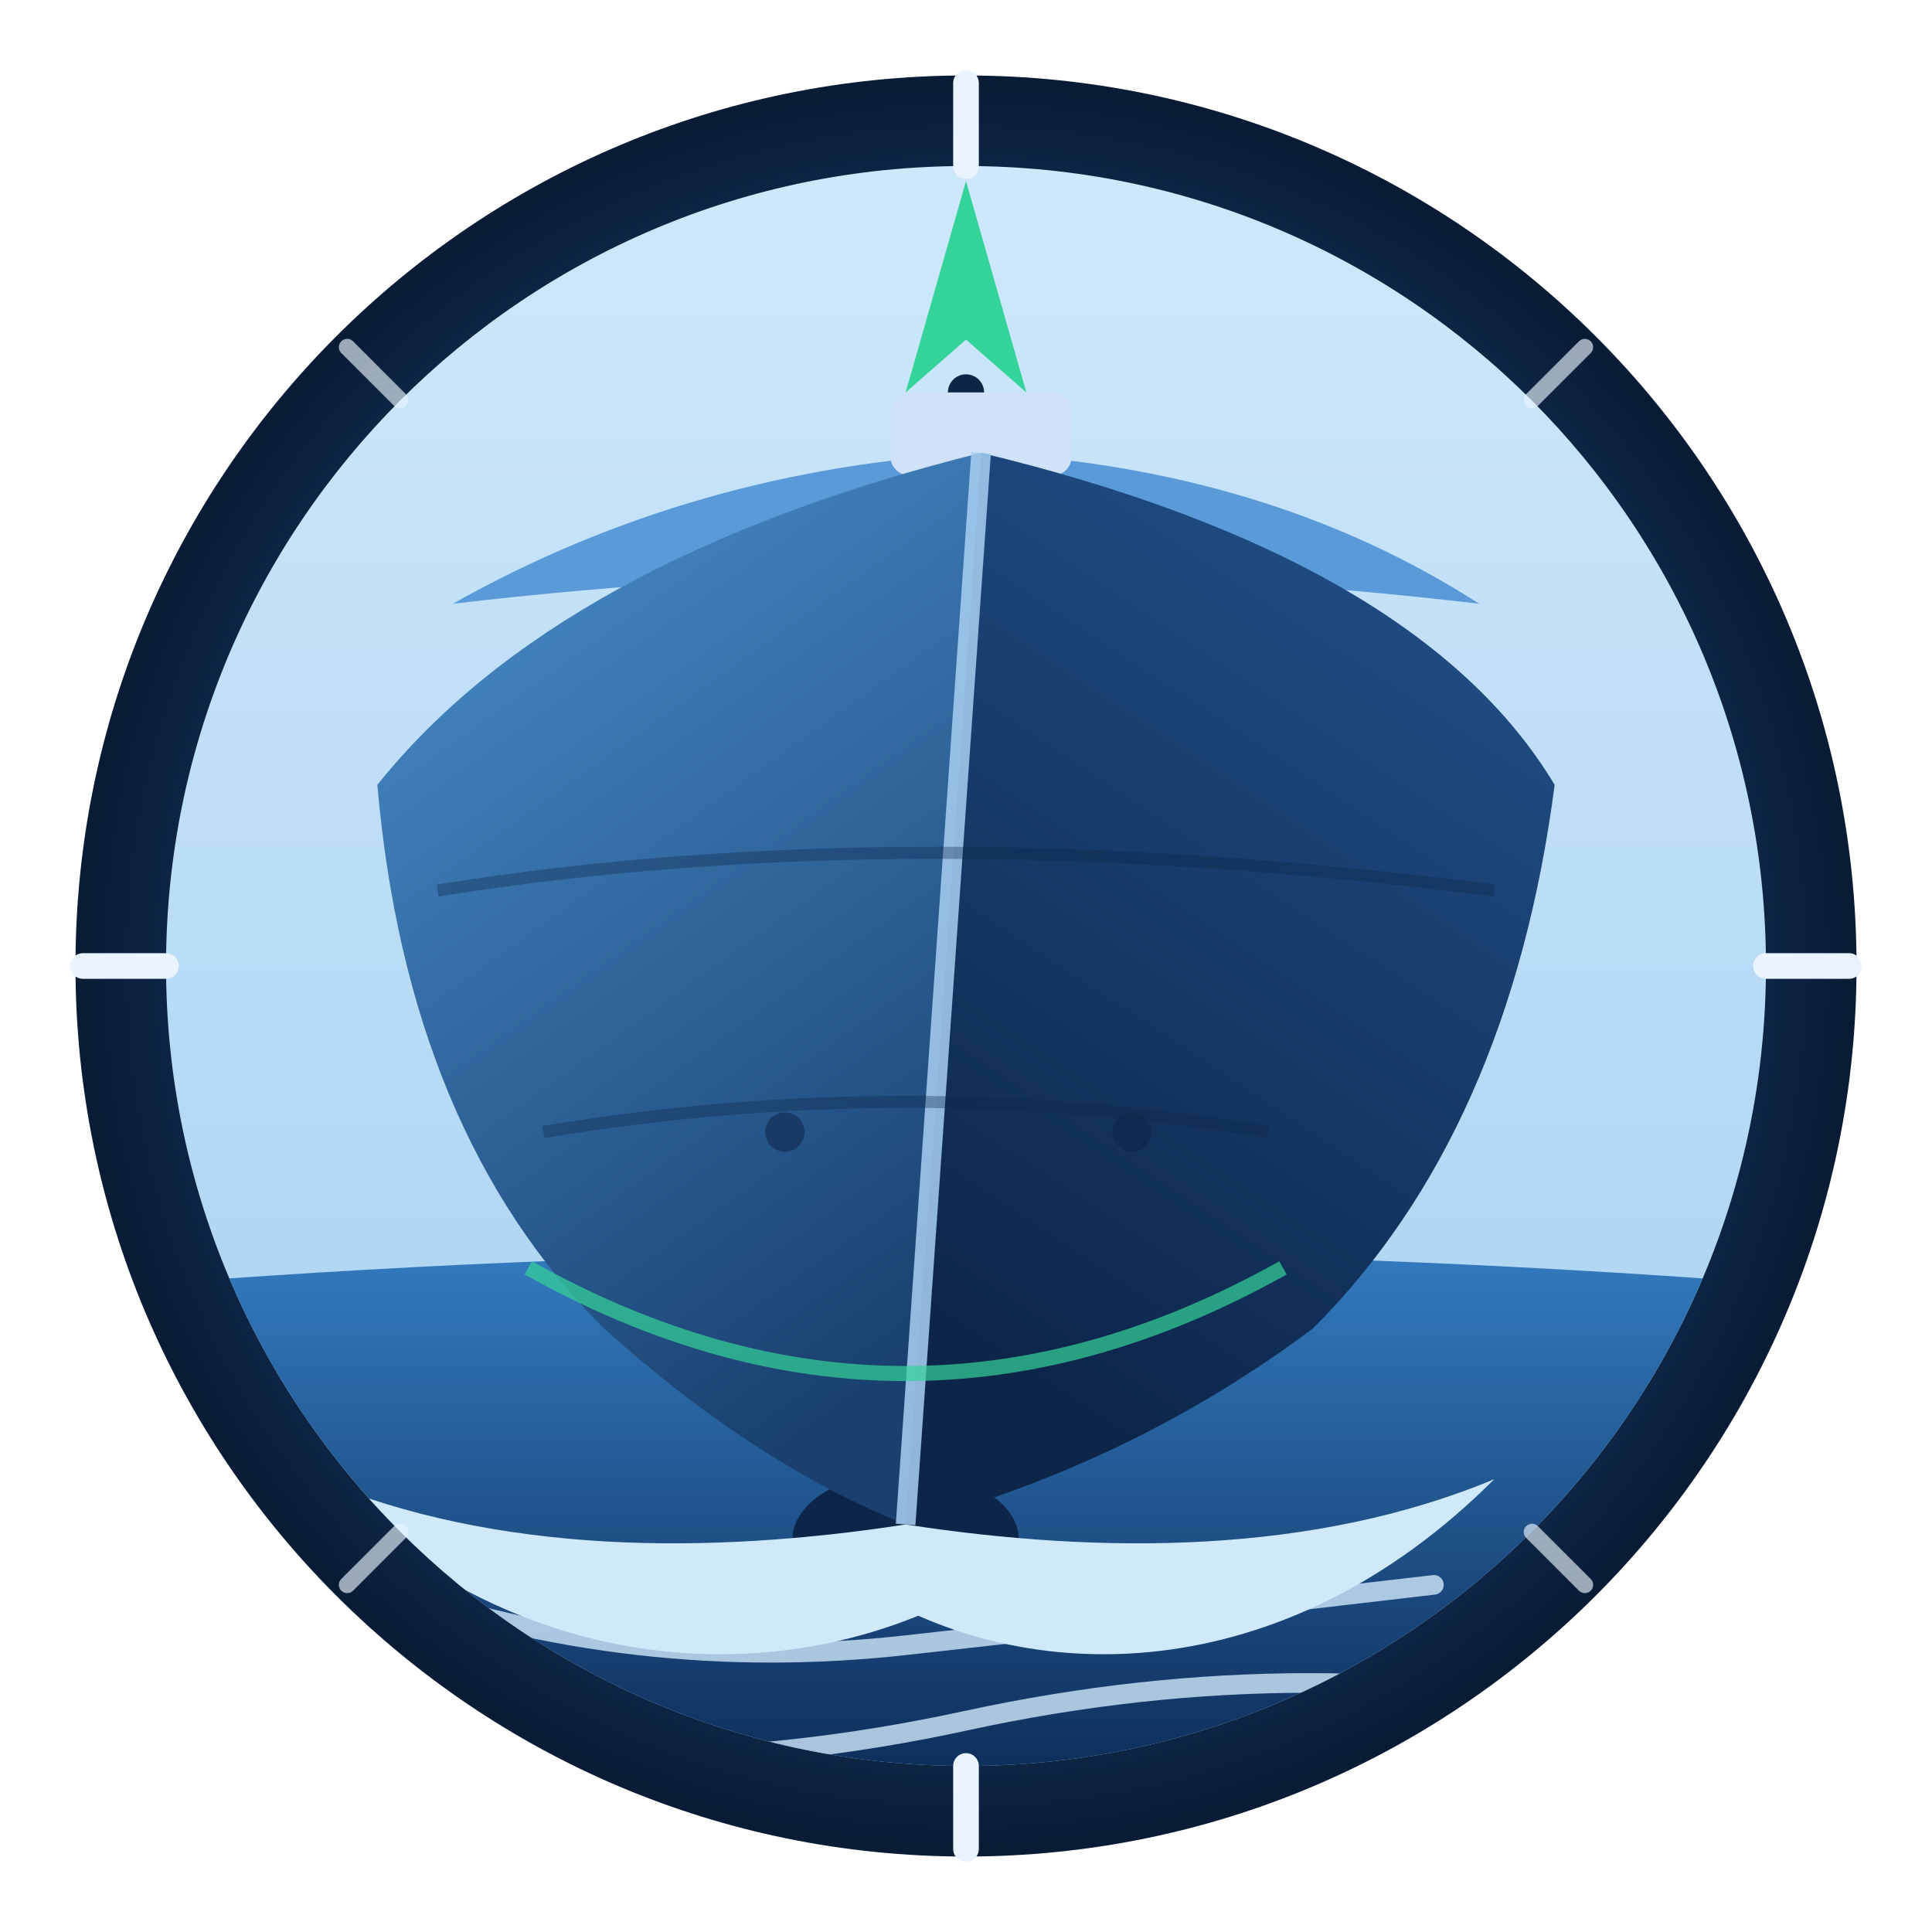
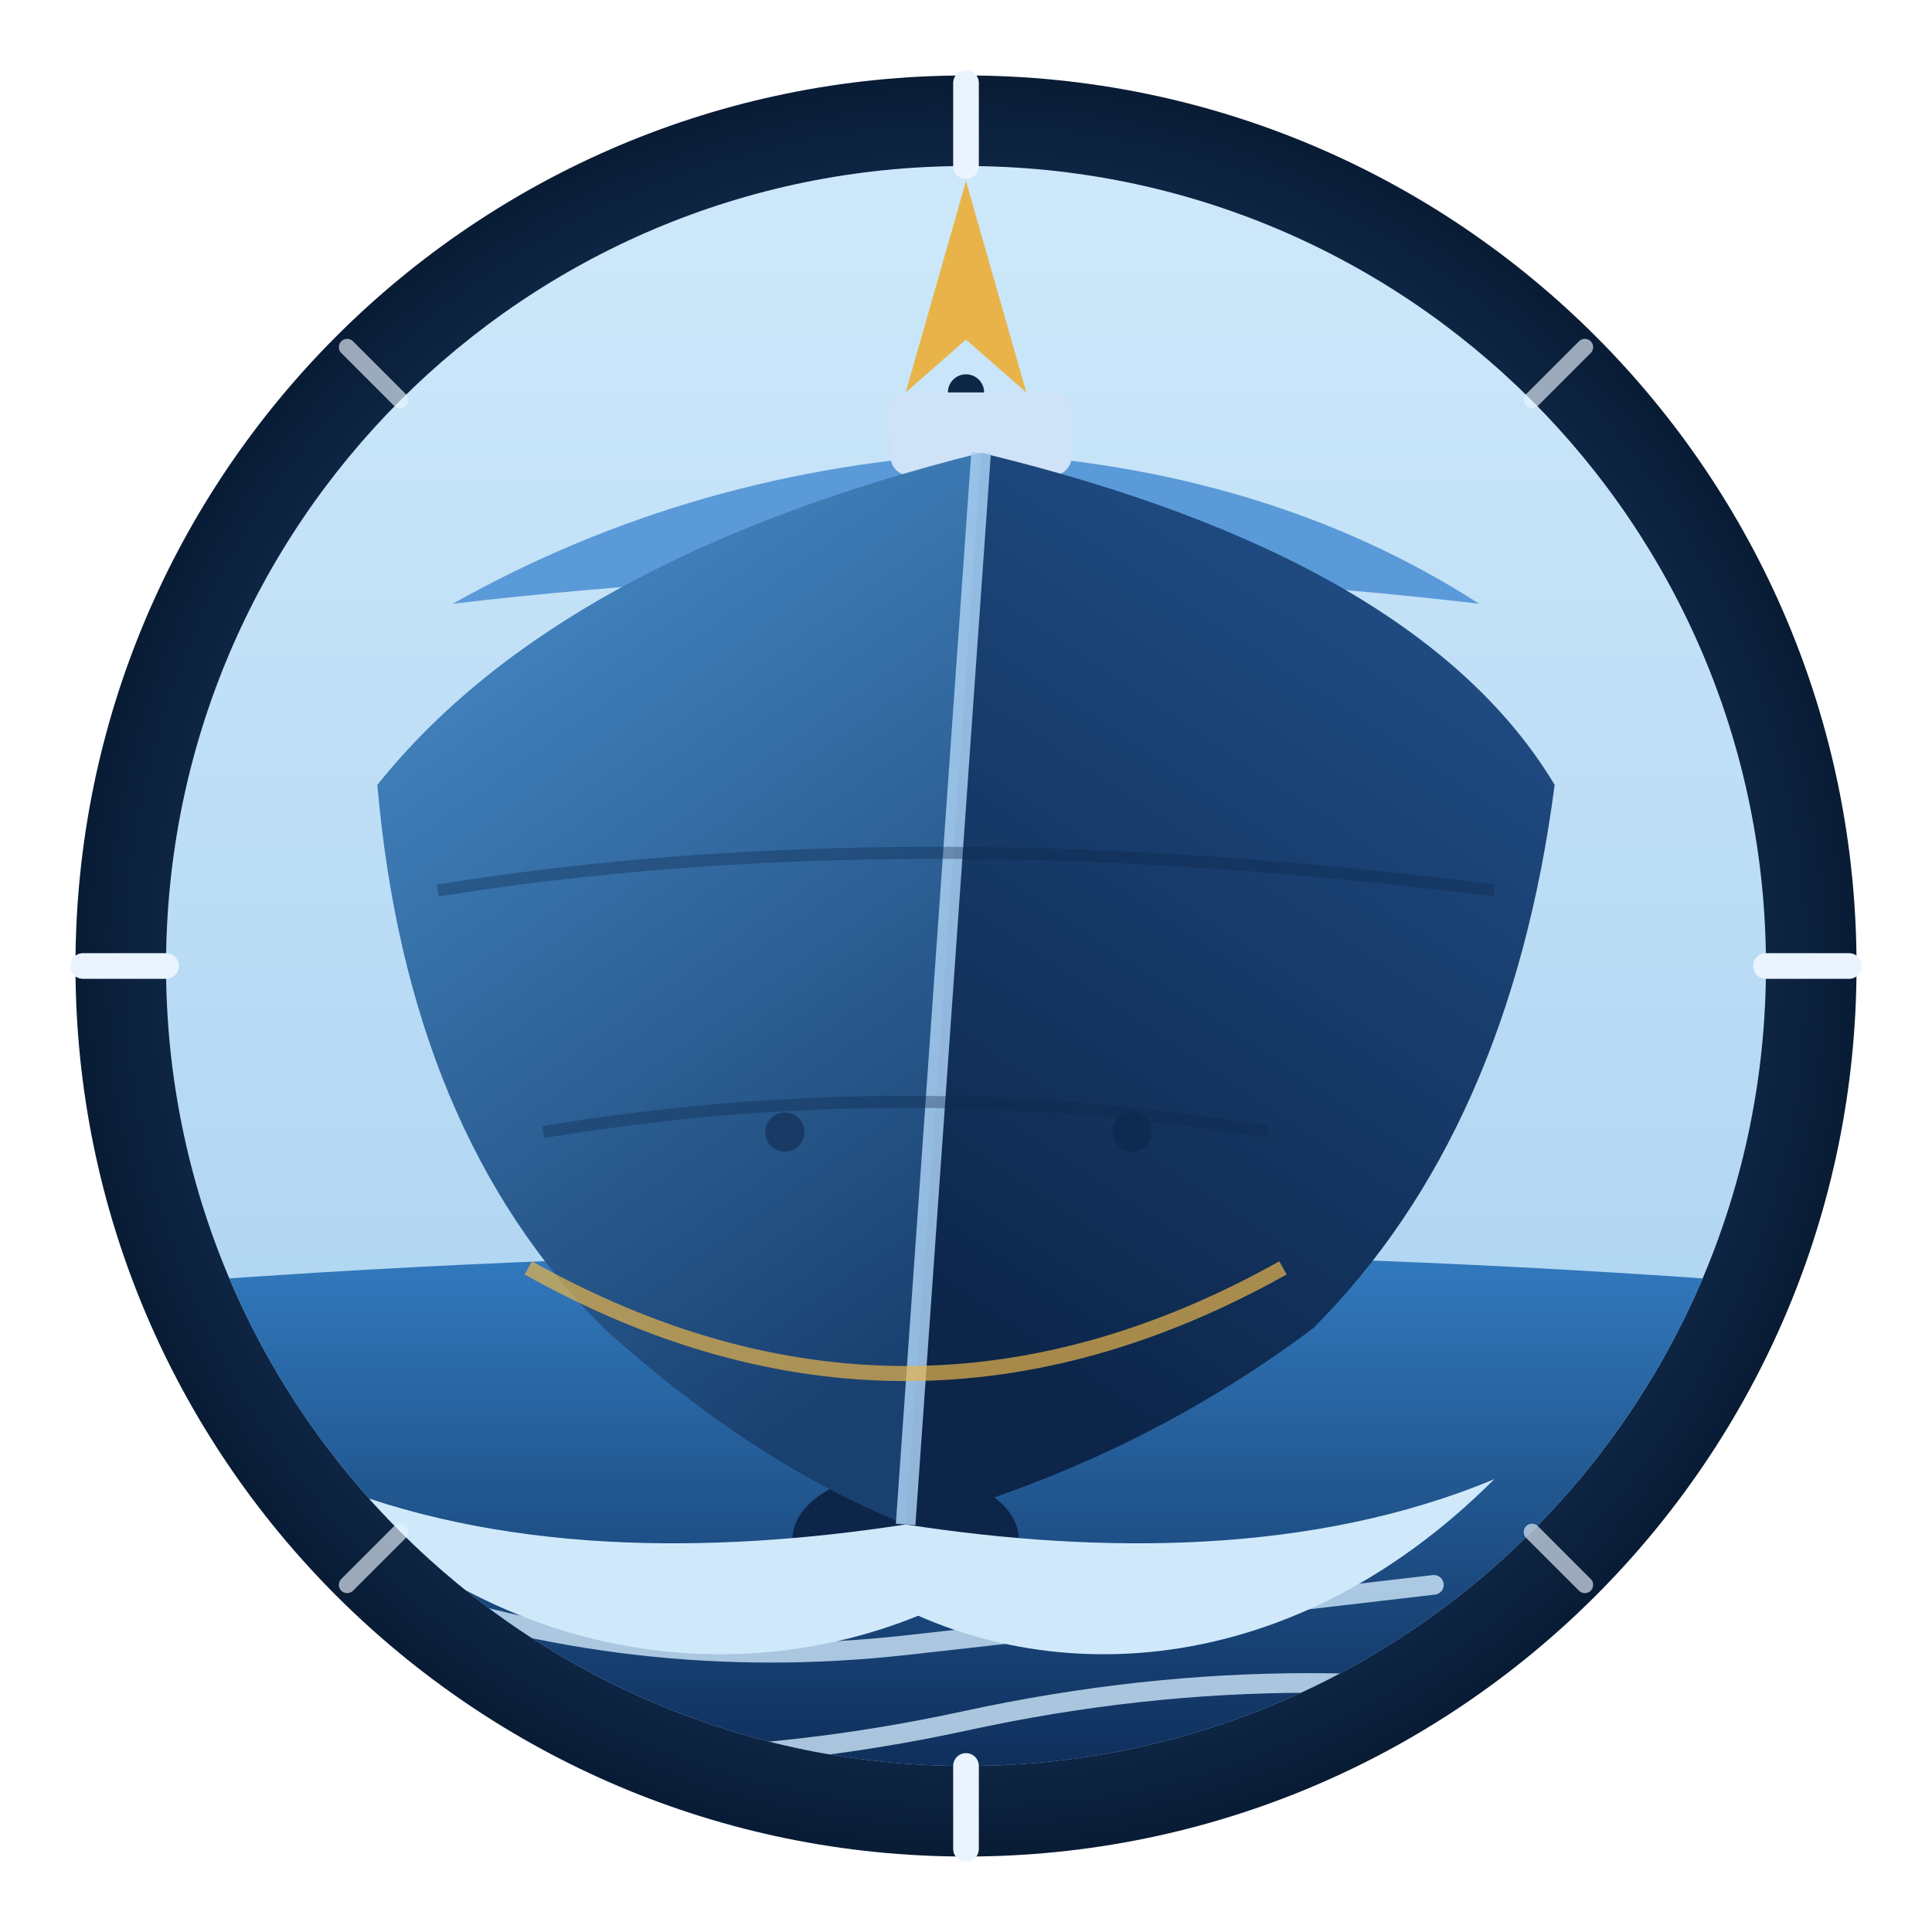
<svg xmlns="http://www.w3.org/2000/svg" viewBox="0 0 256 256" width="256" height="256" role="img" aria-label="Shipvane">
  <defs>
    <linearGradient id="sky" x1="0" y1="0" x2="0" y2="1">
      <stop offset="0" stop-color="#CDE8FA" />
      <stop offset="1" stop-color="#A6CFF0" />
    </linearGradient>
    <linearGradient id="sea" x1="0" y1="0" x2="0" y2="1">
      <stop offset="0" stop-color="#327ABE" />
      <stop offset="1" stop-color="#0F2F5C" />
    </linearGradient>
    <linearGradient id="port" x1="0.1" y1="0" x2="0.5" y2="1">
      <stop offset="0" stop-color="#4A90CE" />
      <stop offset="1" stop-color="#19406F" />
    </linearGradient>
    <linearGradient id="front" x1="0.9" y1="0" x2="0.5" y2="1">
      <stop offset="0" stop-color="#23538E" />
      <stop offset="1" stop-color="#0C2549" />
    </linearGradient>
    <radialGradient id="ring" cx="0.5" cy="0.5" r="0.5">
      <stop offset="0.86" stop-color="#0E2746" />
      <stop offset="1" stop-color="#081A33" />
    </radialGradient>
    <clipPath id="scene">
      <circle cx="128" cy="128" r="106" />
    </clipPath>
  </defs>
  <circle cx="128" cy="128" r="118" fill="url(#ring)" />
  <circle cx="128" cy="128" r="106" fill="#0a1f3b" />
  <g clip-path="url(#scene)">
    <rect x="22" y="22" width="212" height="212" fill="url(#sky)" />
    <path d="M22,170 Q128,162 234,170 L234,234 L22,234 Z" fill="url(#sea)" />
-     <polygon points="128,24 136,52 128,45 120,52" fill="#34D399" />
+     <polygon points="128,24 136,52 128,45 120,52" fill="#E8B44A" />
    <circle cx="128" cy="52" r="2.4" fill="#0C2746" />
    <path d="M130,60 Q92,62 60,80 Q128,72 196,80 Q168,62 130,60 Z" fill="#5A9AD8" />
    <rect x="118" y="52" width="24" height="11" rx="2.5" fill="#CFE2F7" />
    <ellipse cx="120" cy="204" rx="15" ry="9" fill="#0C2549" />
    <path d="M130,60 Q74,74 50,104 Q54,150 80,176 Q100,194 120,202 L130,60 Z" fill="url(#port)" />
    <path d="M130,60 Q188,74 206,104 Q200,150 174,176 Q150,194 120,202 L130,60 Z" fill="url(#front)" />
    <path d="M130,60 L120,202" fill="none" stroke="#A8CFF2" stroke-width="2.6" opacity="0.85" />
    <path d="M58,118 Q120,108 198,118" fill="none" stroke="#0C2549" stroke-width="1.6" opacity="0.35" />
    <path d="M72,150 Q120,142 168,150" fill="none" stroke="#0C2549" stroke-width="1.6" opacity="0.35" />
-     <path d="M70,168 Q120,196 170,168" fill="none" stroke="#34D399" stroke-width="2" opacity="0.7" />
+     <path d="M70,168 Q120,196 170,168" fill="none" stroke="#E8B44A" stroke-width="2" opacity="0.7" />
    <circle cx="104" cy="150" r="2.6" fill="#0C2549" opacity="0.55" />
    <circle cx="150" cy="150" r="2.6" fill="#0C2549" opacity="0.55" />
    <g fill="#CFE9FB">
      <path d="M120,202 C94,206 66,206 42,196 C70,224 106,224 130,210 Z" />
      <path d="M120,202 C146,206 174,206 198,196 C170,224 136,224 114,210 Z" />
    </g>
    <g fill="none" stroke="#CFE9FB" stroke-width="2.6" stroke-linecap="round" opacity="0.8">
      <path d="M50,210 q34,12 70,8 t70,-8" />
      <path d="M38,228 q44,10 90,0 t90,0" />
    </g>
  </g>
  <g stroke="#EAF4FF" stroke-linecap="round">
    <g stroke-width="3.4">
      <line x1="128" y1="11" x2="128" y2="22" />
      <line x1="245" y1="128" x2="234" y2="128" />
      <line x1="128" y1="245" x2="128" y2="234" />
      <line x1="11" y1="128" x2="22" y2="128" />
    </g>
    <g stroke-width="2.2" opacity="0.65">
      <line x1="210" y1="46" x2="203" y2="53" />
      <line x1="210" y1="210" x2="203" y2="203" />
      <line x1="46" y1="210" x2="53" y2="203" />
      <line x1="46" y1="46" x2="53" y2="53" />
    </g>
  </g>
</svg>
